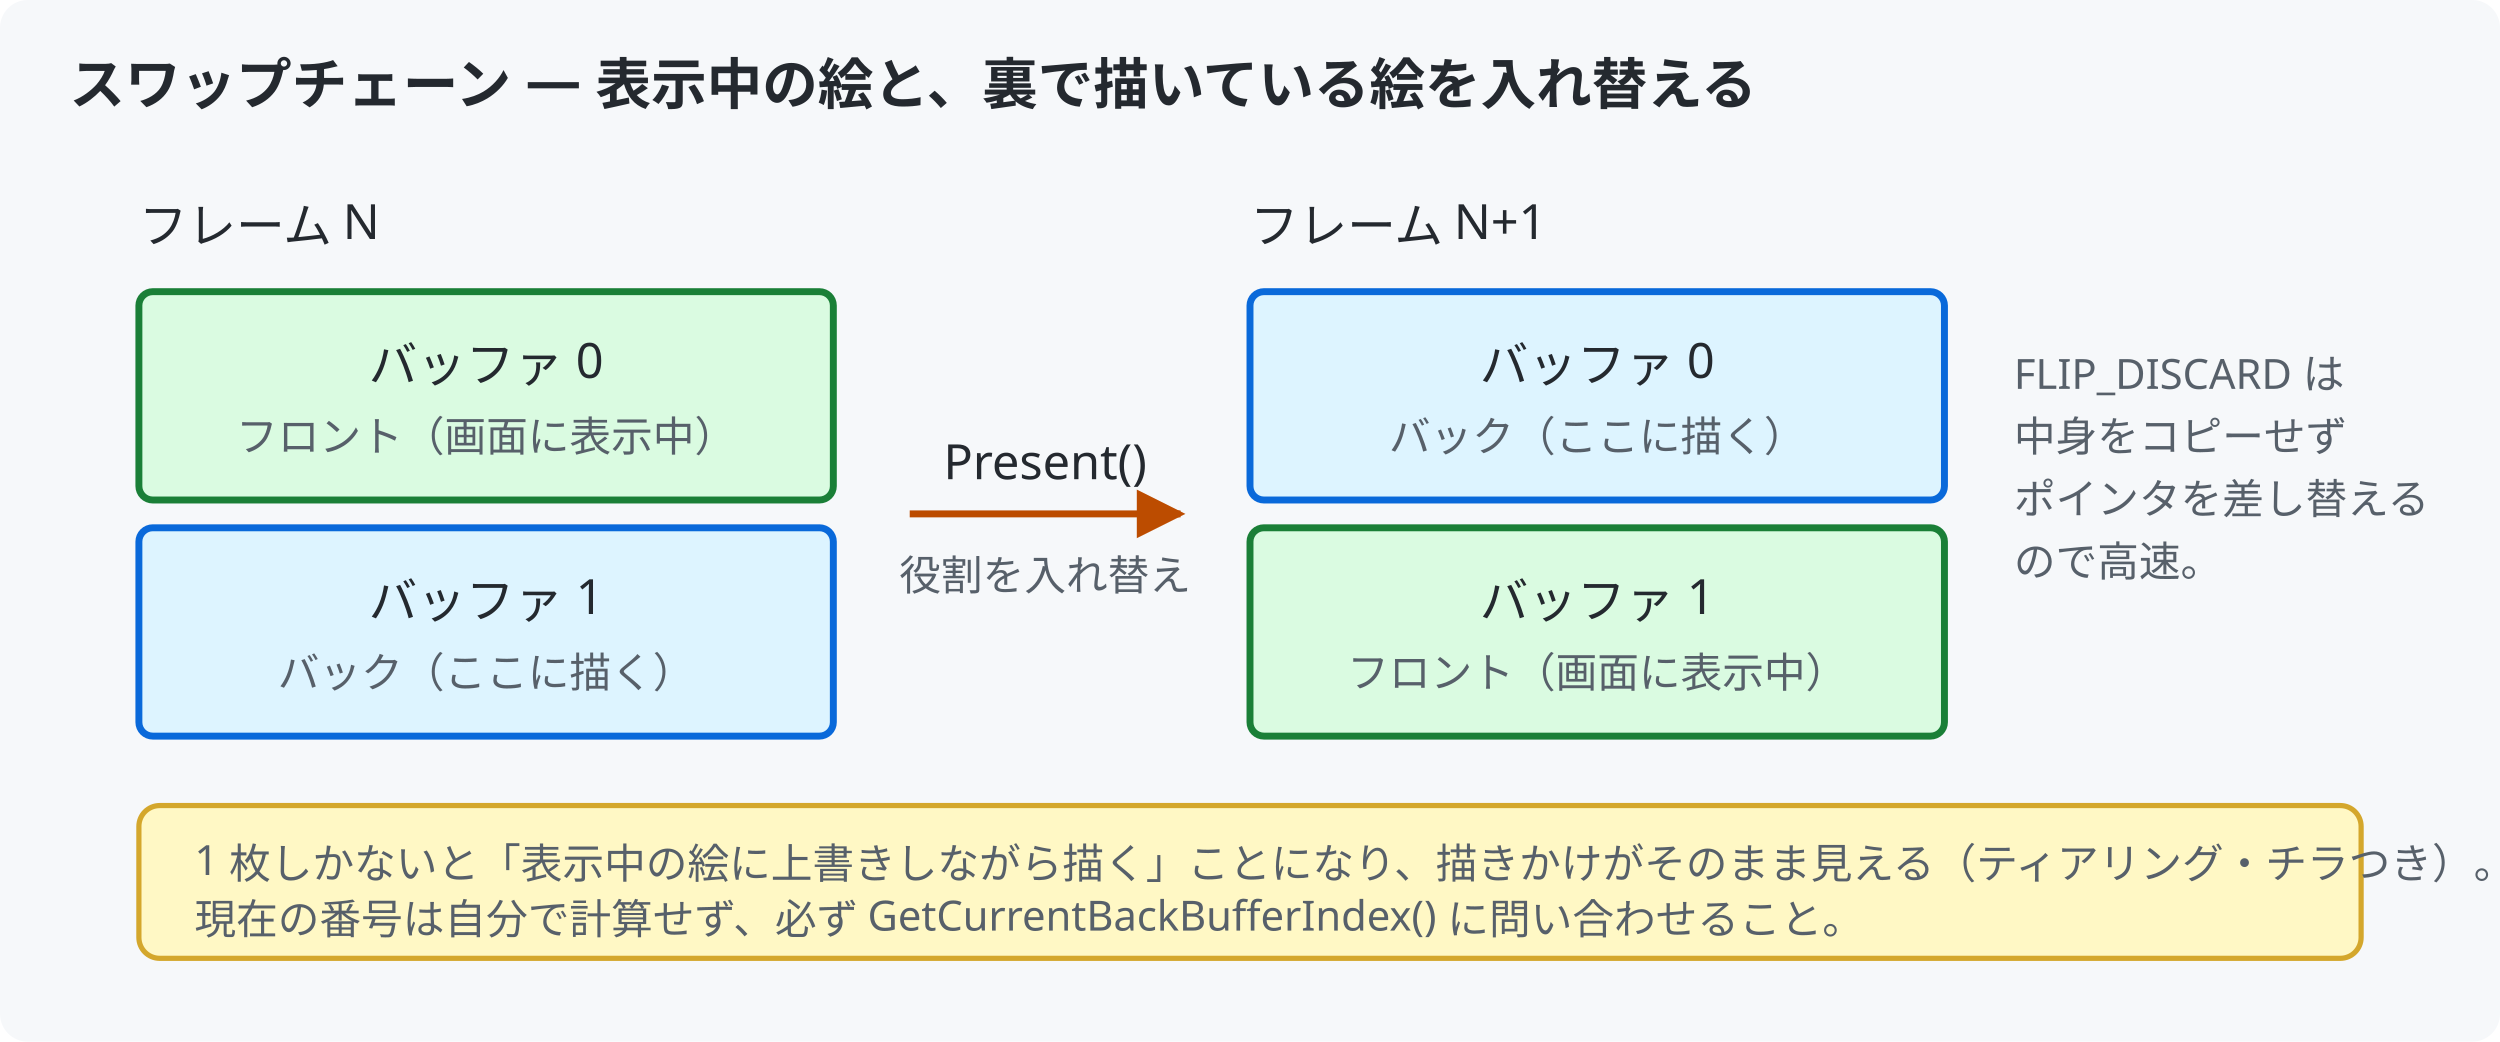
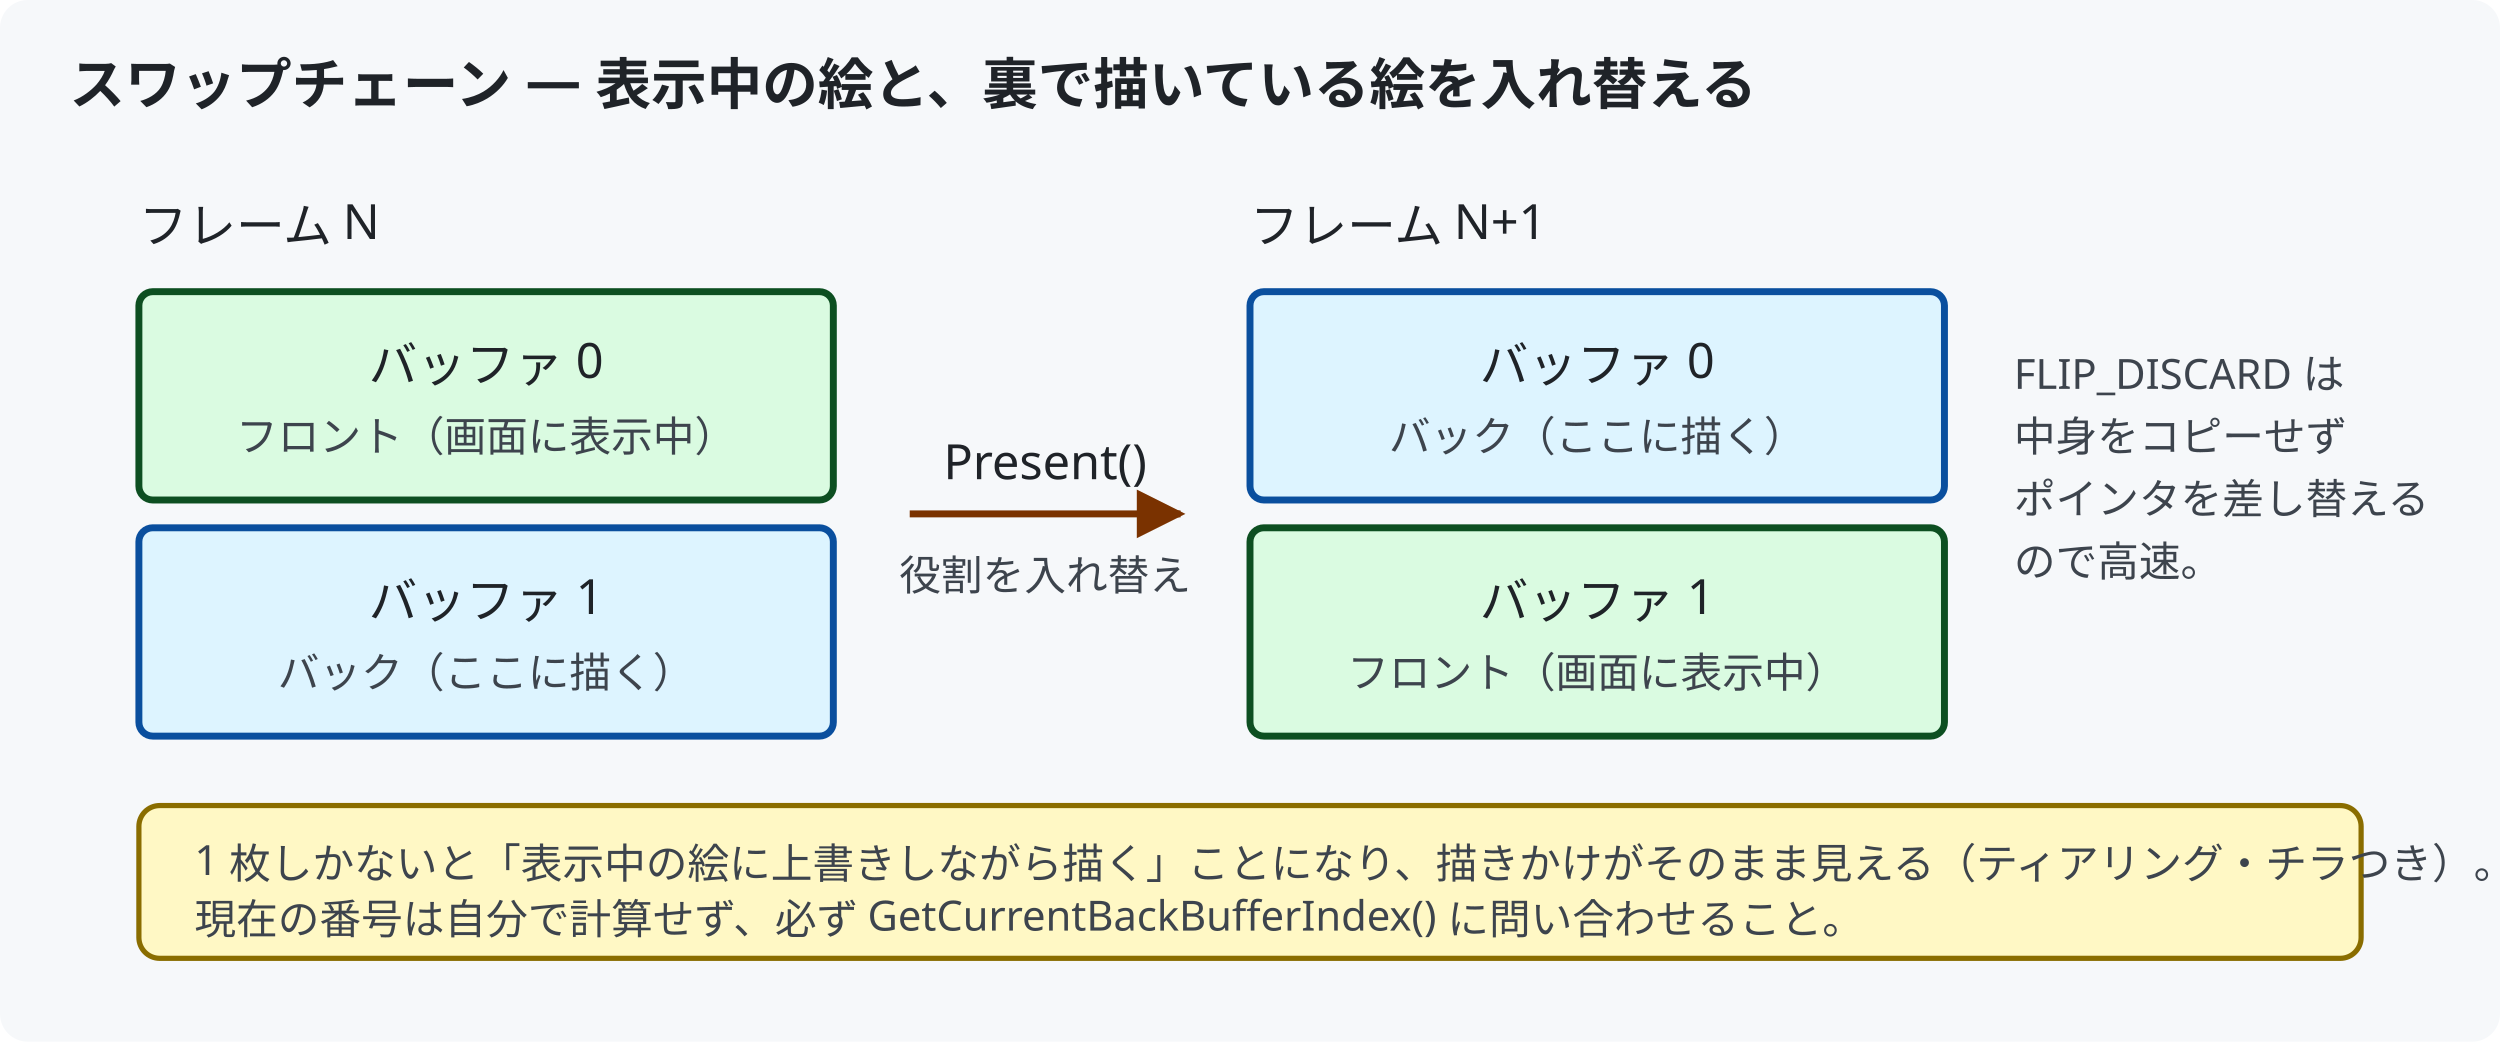
<svg xmlns="http://www.w3.org/2000/svg" viewBox="0 0 720 300" width="720" height="300" role="img" aria-label="スワップチェーンによるバッファ入れ替えの図">
  <style>
    .bg   { fill: #f6f8fa; }
-     .txt  { font-family: "Segoe UI", "Yu Gothic UI", "Hiragino Sans", "Noto Sans JP", sans-serif; fill: #24292f; }
+     .txt  { font-family: "Segoe UI", "Yu Gothic UI", "Hiragino Sans", "Noto Sans JP", sans-serif; fill: #1f2328; }
    .ttl  { font-size: 16px; font-weight: 600; }
    .lbl  { font-size: 14px; }
-     .sub  { font-size: 12px; fill: #57606a; }
-     .front{ fill: #dafbe1; stroke: #1a7f37; stroke-width: 2; }
-     .back { fill: #ddf4ff; stroke: #0969da; stroke-width: 2; }
-     .arrow{ stroke: #bc4c00; stroke-width: 2; fill: none; }
+     .sub  { font-size: 12px; fill: #3d444d; }
+     .front{ fill: #dafbe1; stroke: #0d4f21; stroke-width: 2; }
+     .back { fill: #ddf4ff; stroke: #0a4f9e; stroke-width: 2; }
+     .arrow{ stroke: #7a3200; stroke-width: 2; fill: none; }
  </style>
  <rect class="bg" width="720" height="300" rx="8" />
  <text class="txt ttl" x="20" y="30">スワップチェーン — 表示中の絵と、裏で描いている絵を入れ替える</text>
  <defs>
    <marker id="sa" viewBox="0 0 10 10" refX="9" refY="5" markerWidth="7" markerHeight="7" orient="auto">
-       <path d="M 0 0 L 10 5 L 0 10 z" fill="#bc4c00" />
+       <path d="M 0 0 L 10 5 L 0 10 z" fill="#7a3200" />
    </marker>
  </defs>
  <text class="txt lbl" x="40" y="70">フレーム N</text>
  <rect class="front" x="40" y="84" width="200" height="60" rx="4" />
  <rect class="back" x="40" y="152" width="200" height="60" rx="4" />
  <text class="txt lbl" text-anchor="middle" x="140" y="110">バッファ 0</text>
  <text class="txt sub" text-anchor="middle" x="140" y="130">フロント（画面に表示中）</text>
  <text class="txt lbl" text-anchor="middle" x="140" y="178">バッファ 1</text>
  <text class="txt sub" text-anchor="middle" x="140" y="198">バック（ここに描く）</text>
  <path class="arrow" d="M 262 148 L 340 148" marker-end="url(#sa)" />
-   <text class="txt lbl" text-anchor="middle" x="301" y="138" fill="#bc4c00">Present()</text>
+   <text class="txt lbl" text-anchor="middle" x="301" y="138" fill="#7a3200">Present()</text>
  <text class="txt sub" text-anchor="middle" x="301" y="170">役割を入れ替え</text>
  <text class="txt lbl" x="360" y="70">フレーム N+1</text>
  <rect class="back" x="360" y="84" width="200" height="60" rx="4" />
  <rect class="front" x="360" y="152" width="200" height="60" rx="4" />
  <text class="txt lbl" text-anchor="middle" x="460" y="110">バッファ 0</text>
  <text class="txt sub" text-anchor="middle" x="460" y="130">バック（ここに描く）</text>
  <text class="txt lbl" text-anchor="middle" x="460" y="178">バッファ 1</text>
  <text class="txt sub" text-anchor="middle" x="460" y="198">フロント（画面に表示中）</text>
  <text class="txt sub" x="580" y="112">FLIP_DISCARD は</text>
  <text class="txt sub" x="580" y="130">中身をコピーせず</text>
  <text class="txt sub" x="580" y="148">ポインタを差し替える</text>
  <text class="txt sub" x="580" y="166">ので高速。</text>
-   <rect x="40" y="232" width="640" height="44" rx="6" fill="#fff8c5" stroke="#d4a72c" stroke-width="1.5" />
+   <rect x="40" y="232" width="640" height="44" rx="6" fill="#fff8c5" stroke="#8a6d00" stroke-width="1.5" />
  <text class="txt sub" x="56" y="252">1 枚しかないと「表示中の絵に上書きしながら描く」ことになり、描きかけがそのまま見える（ティアリング・チラつき）。</text>
  <text class="txt sub" x="56" y="269">現在の番号は自分で計算せず、必ず GetCurrentBackBufferIndex() に問い合わせること。</text>
</svg>
